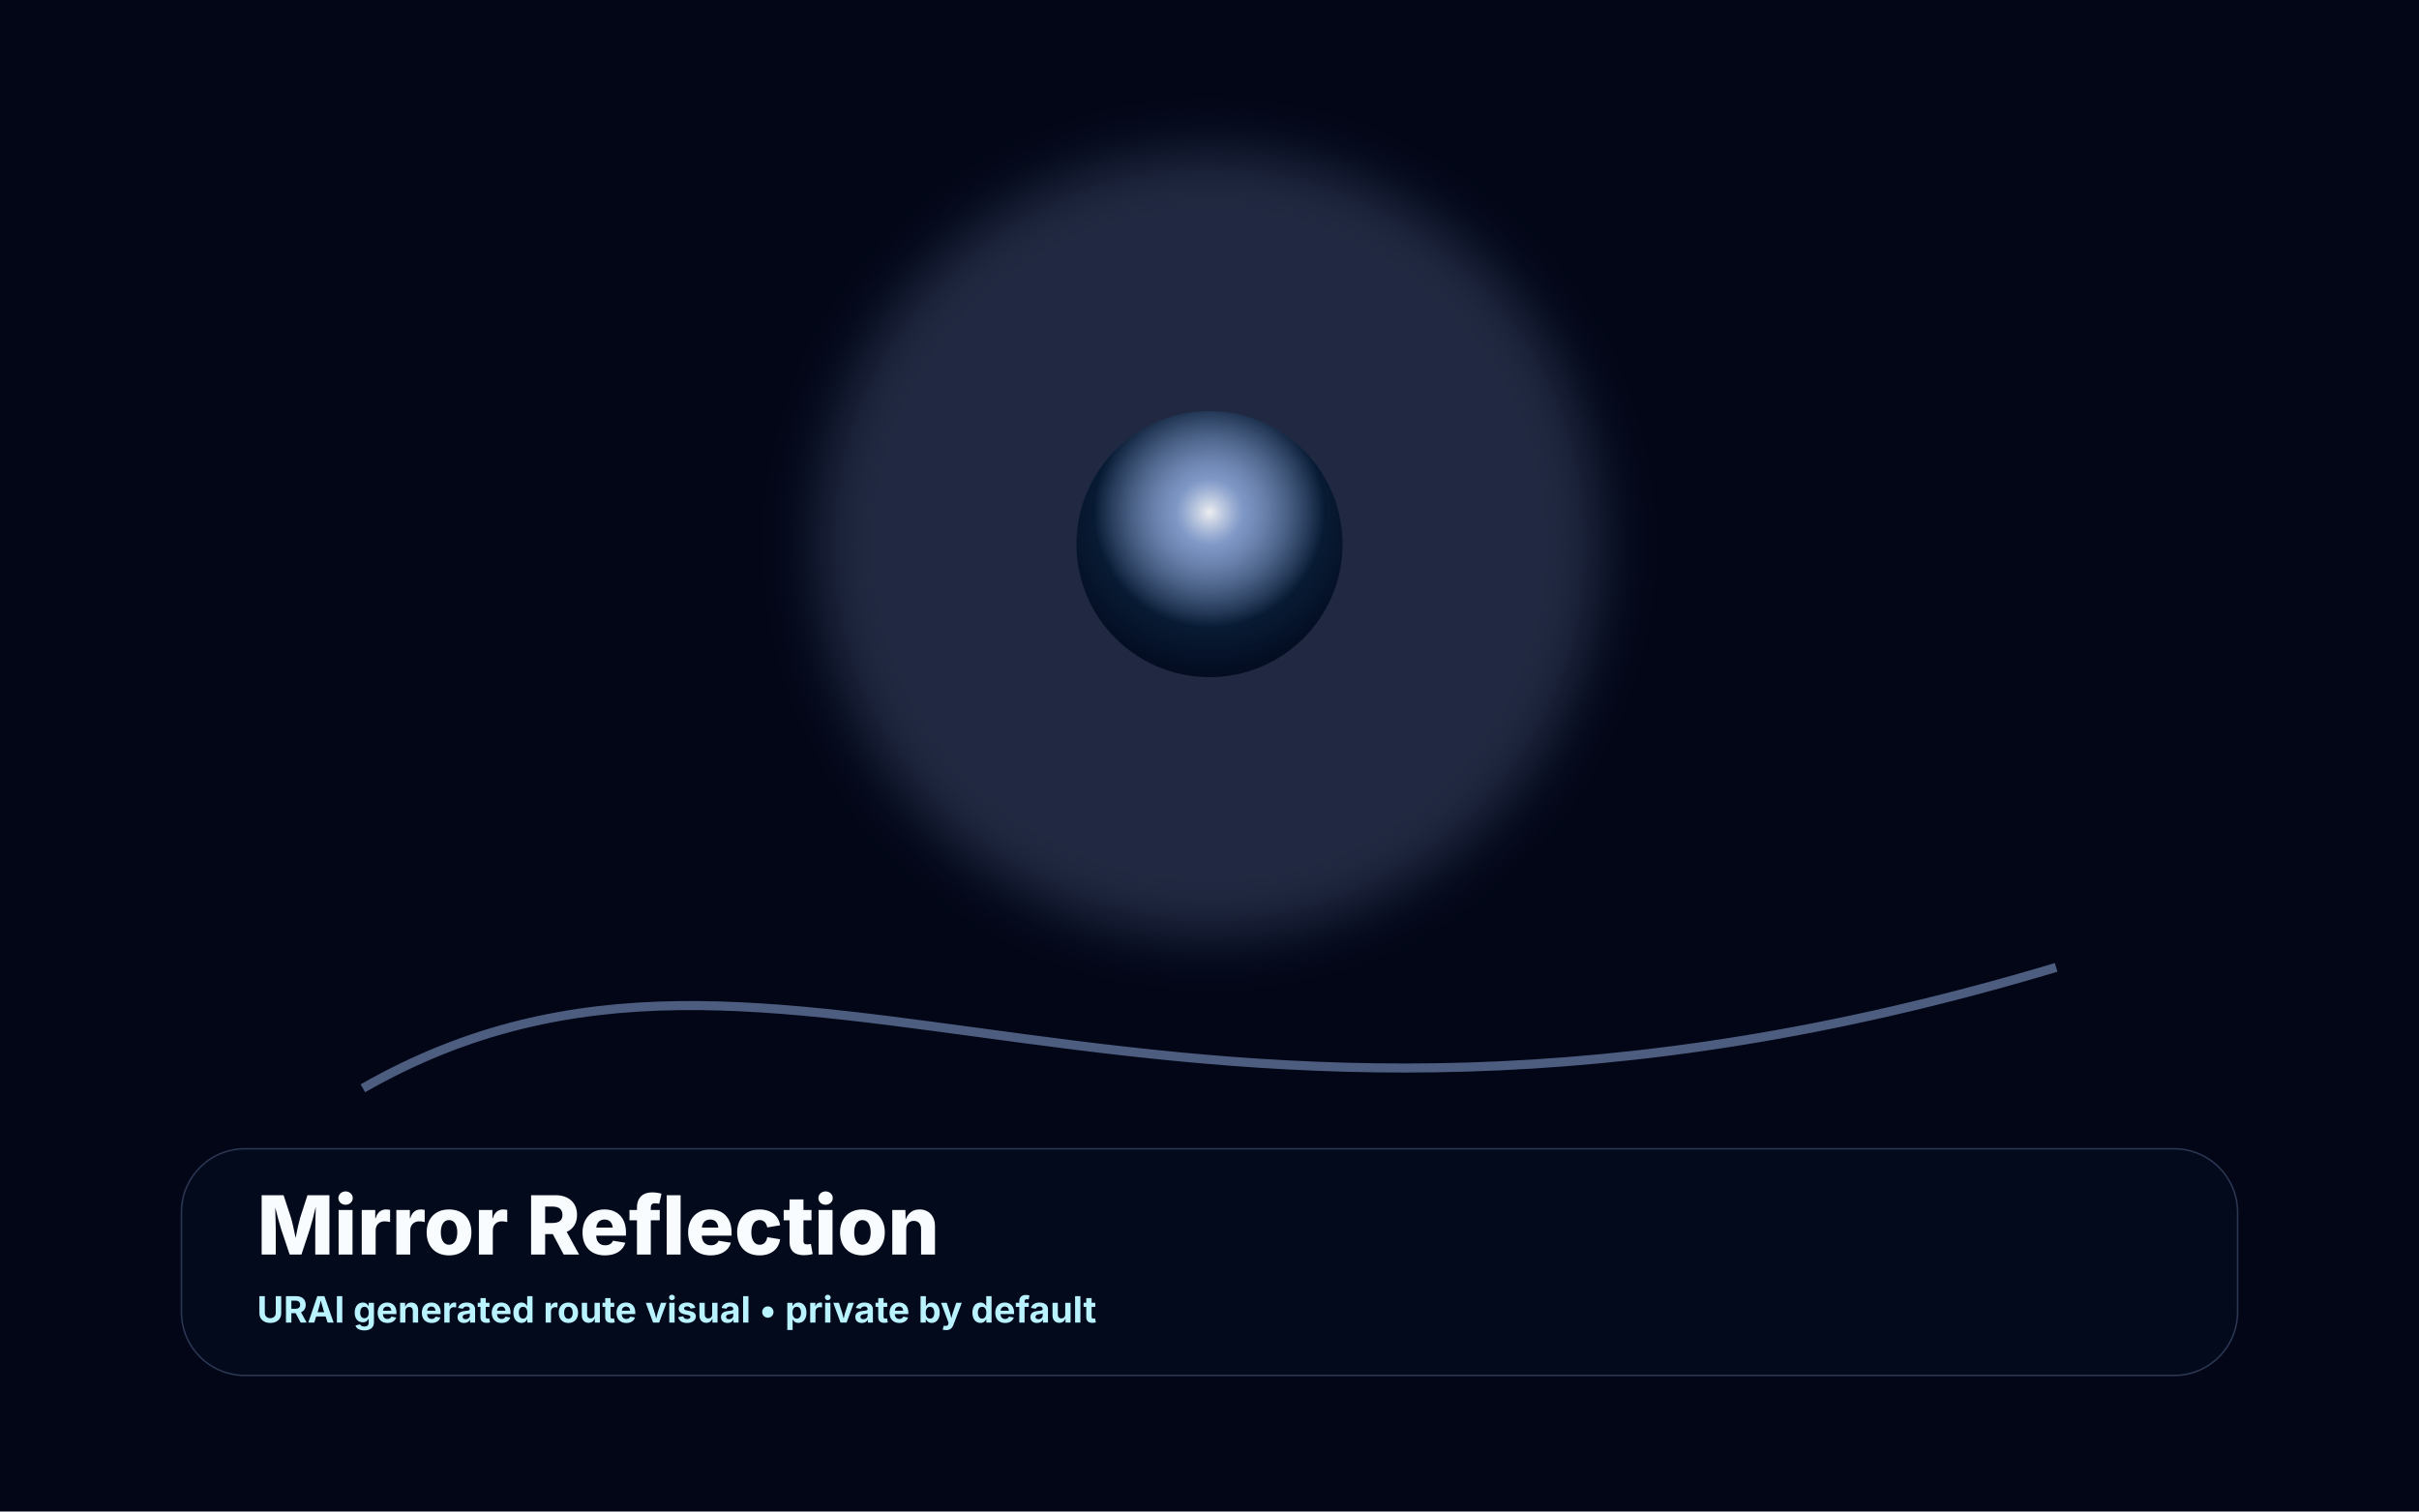
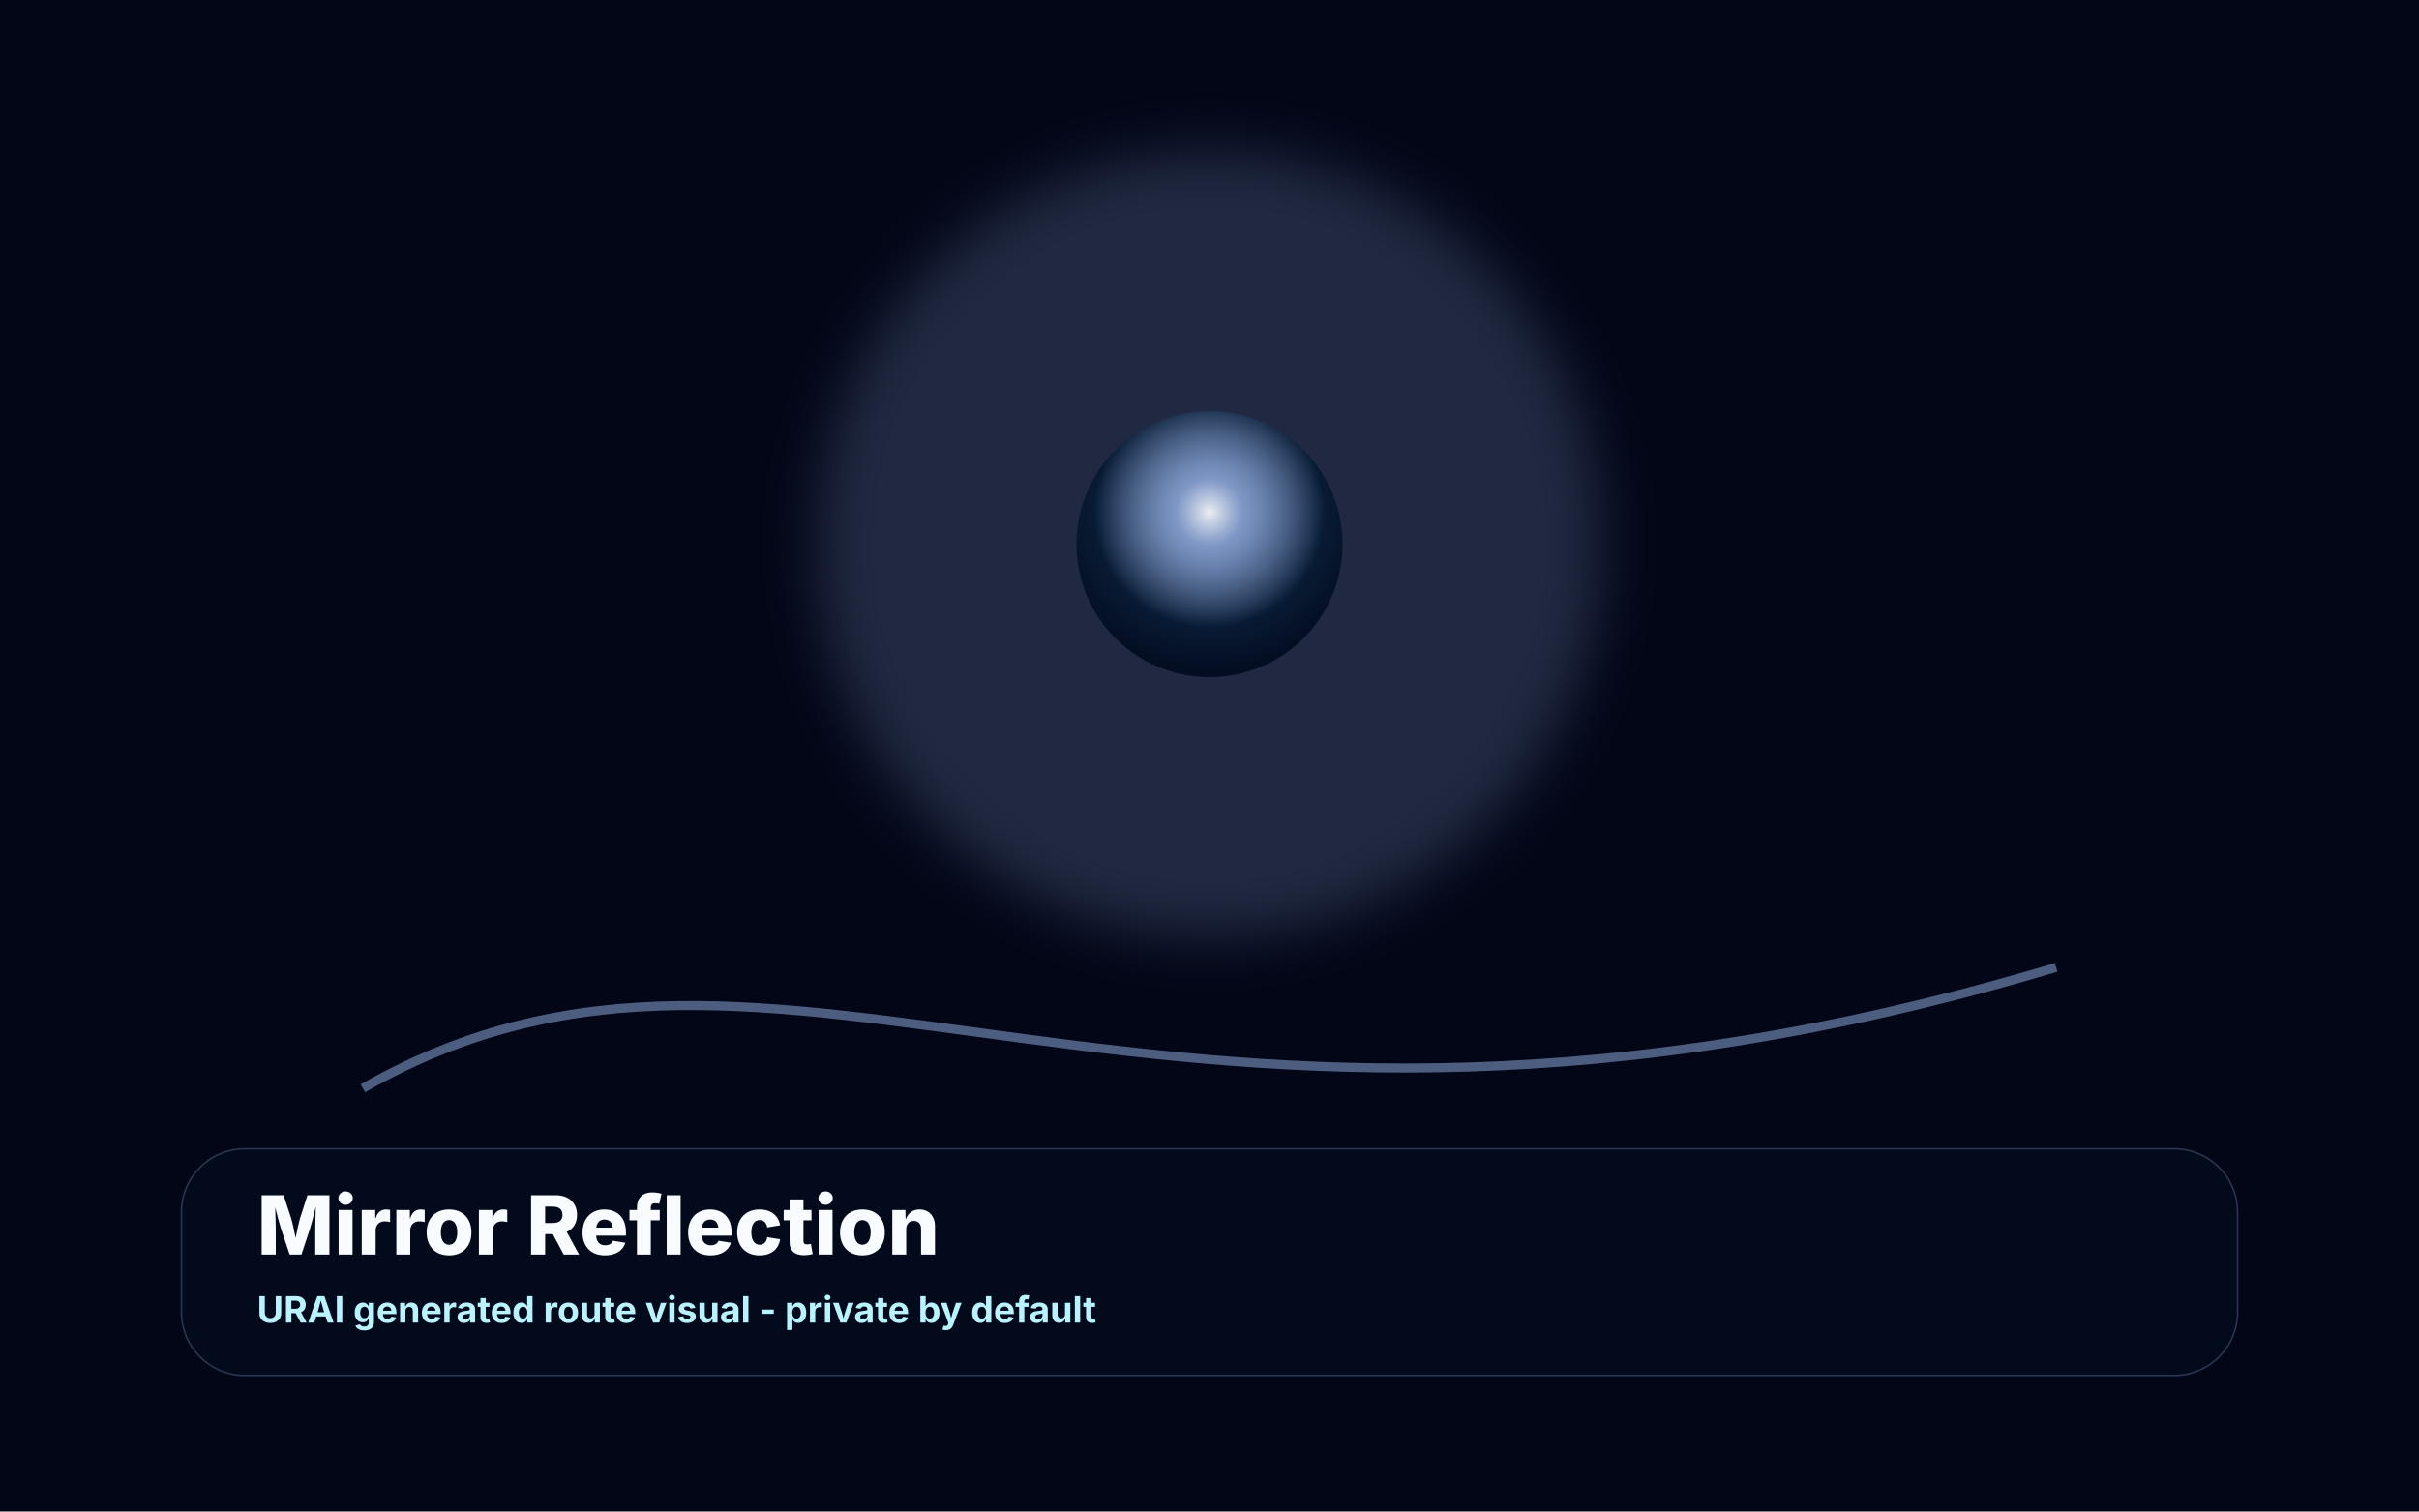
<svg xmlns="http://www.w3.org/2000/svg" viewBox="0 0 1600 1000" role="img" aria-label="Mirror Reflection">
  <defs>
    <radialGradient id="g" cx="50%" cy="38%" r="70%">
      <stop offset="0" stop-color="#ffffff" stop-opacity=".92" />
      <stop offset=".18" stop-color="#a7c7ff" stop-opacity=".7" />
      <stop offset=".62" stop-color="#071a33" stop-opacity=".98" />
      <stop offset="1" stop-color="#020617" />
    </radialGradient>
    <filter id="blur">
      <feGaussianBlur stdDeviation="18" />
    </filter>
  </defs>
  <rect width="1600" height="1000" fill="#020617" />
  <circle cx="800" cy="360" r="260" fill="#a7c7ff" opacity=".18" filter="url(#blur)" />
  <circle cx="800" cy="360" r="88" fill="url(#g)" />
  <path d="M240 720 C520 560 760 820 1360 640" fill="none" stroke="#a7c7ff" stroke-width="6" opacity=".45" />
  <rect x="120" y="760" width="1360" height="150" rx="42" fill="#030b1d" opacity=".78" stroke="#a7c7ff" stroke-opacity=".32" />
  <text x="170" y="830" font-family="Inter,Arial,sans-serif" font-size="54" font-weight="800" fill="#f8fcff">Mirror Reflection</text>
-   <text x="170" y="875" font-family="Inter,Arial,sans-serif" font-size="24" font-weight="700" fill="#b9f3ff">URAI generated route visual • private by default</text>
+   <text x="170" y="875" font-family="Inter,Arial,sans-serif" font-size="24" font-weight="700" fill="#b9f3ff">URAI generated route visual - private by default</text>
</svg>
